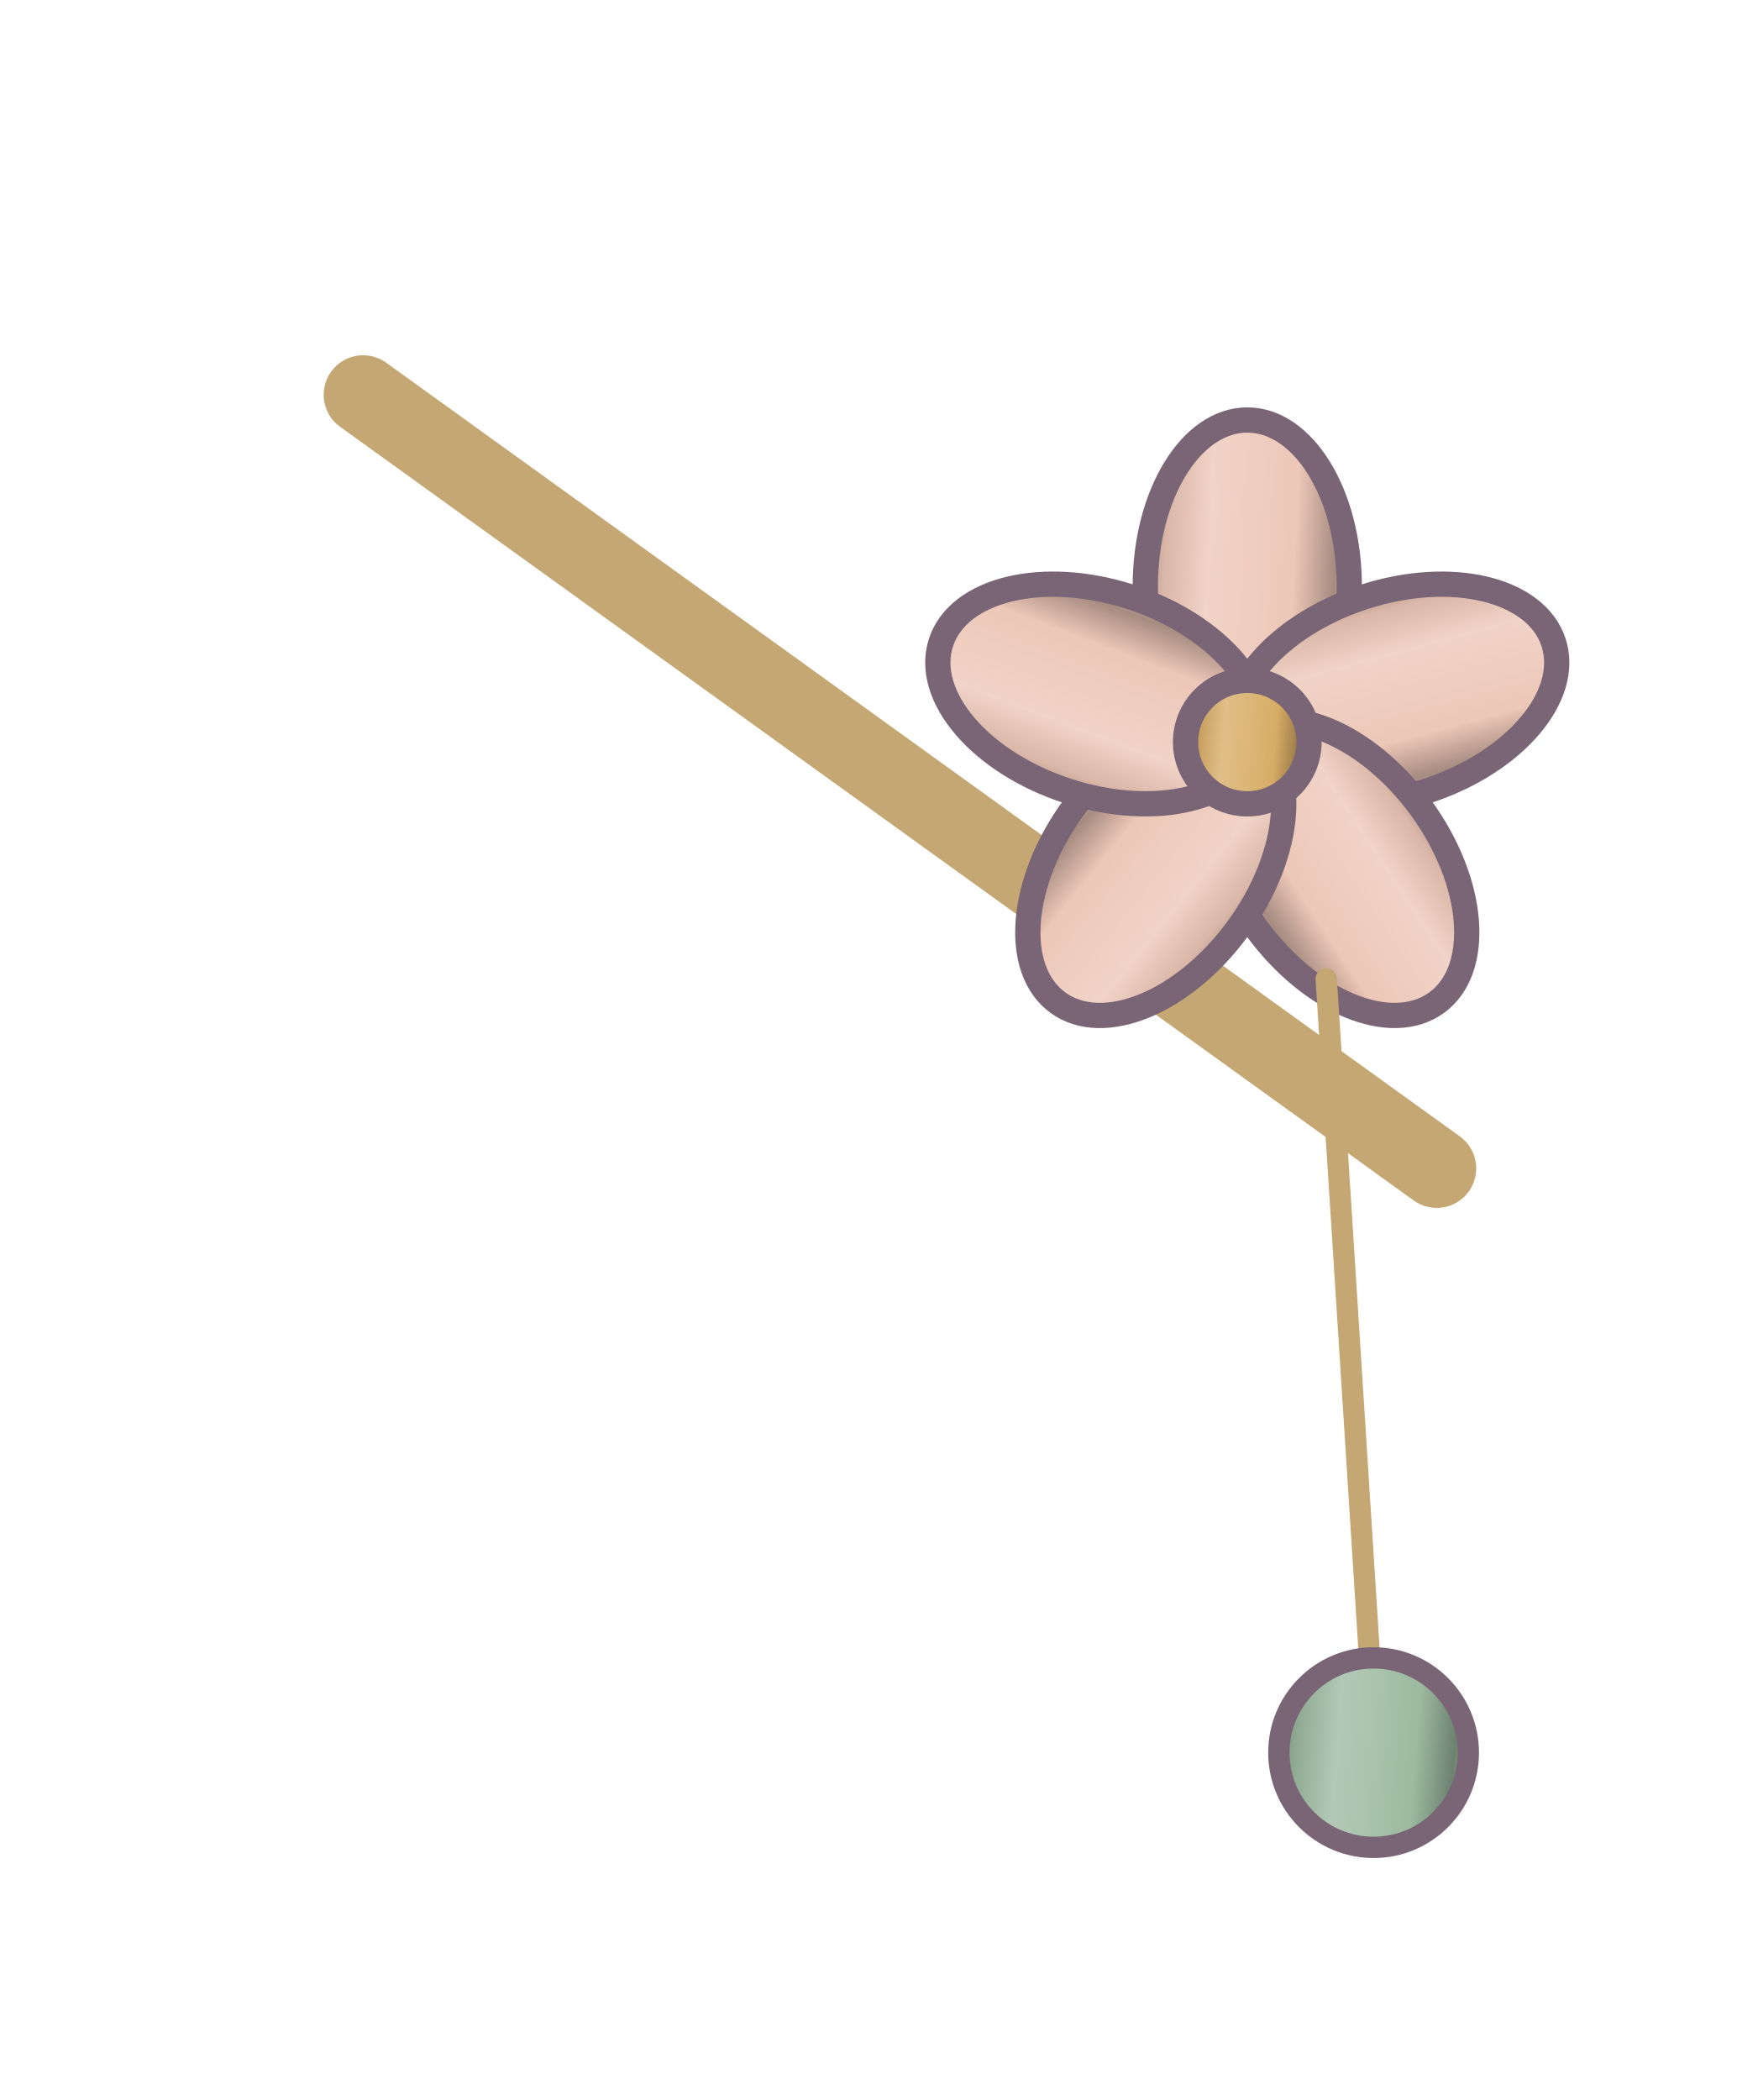
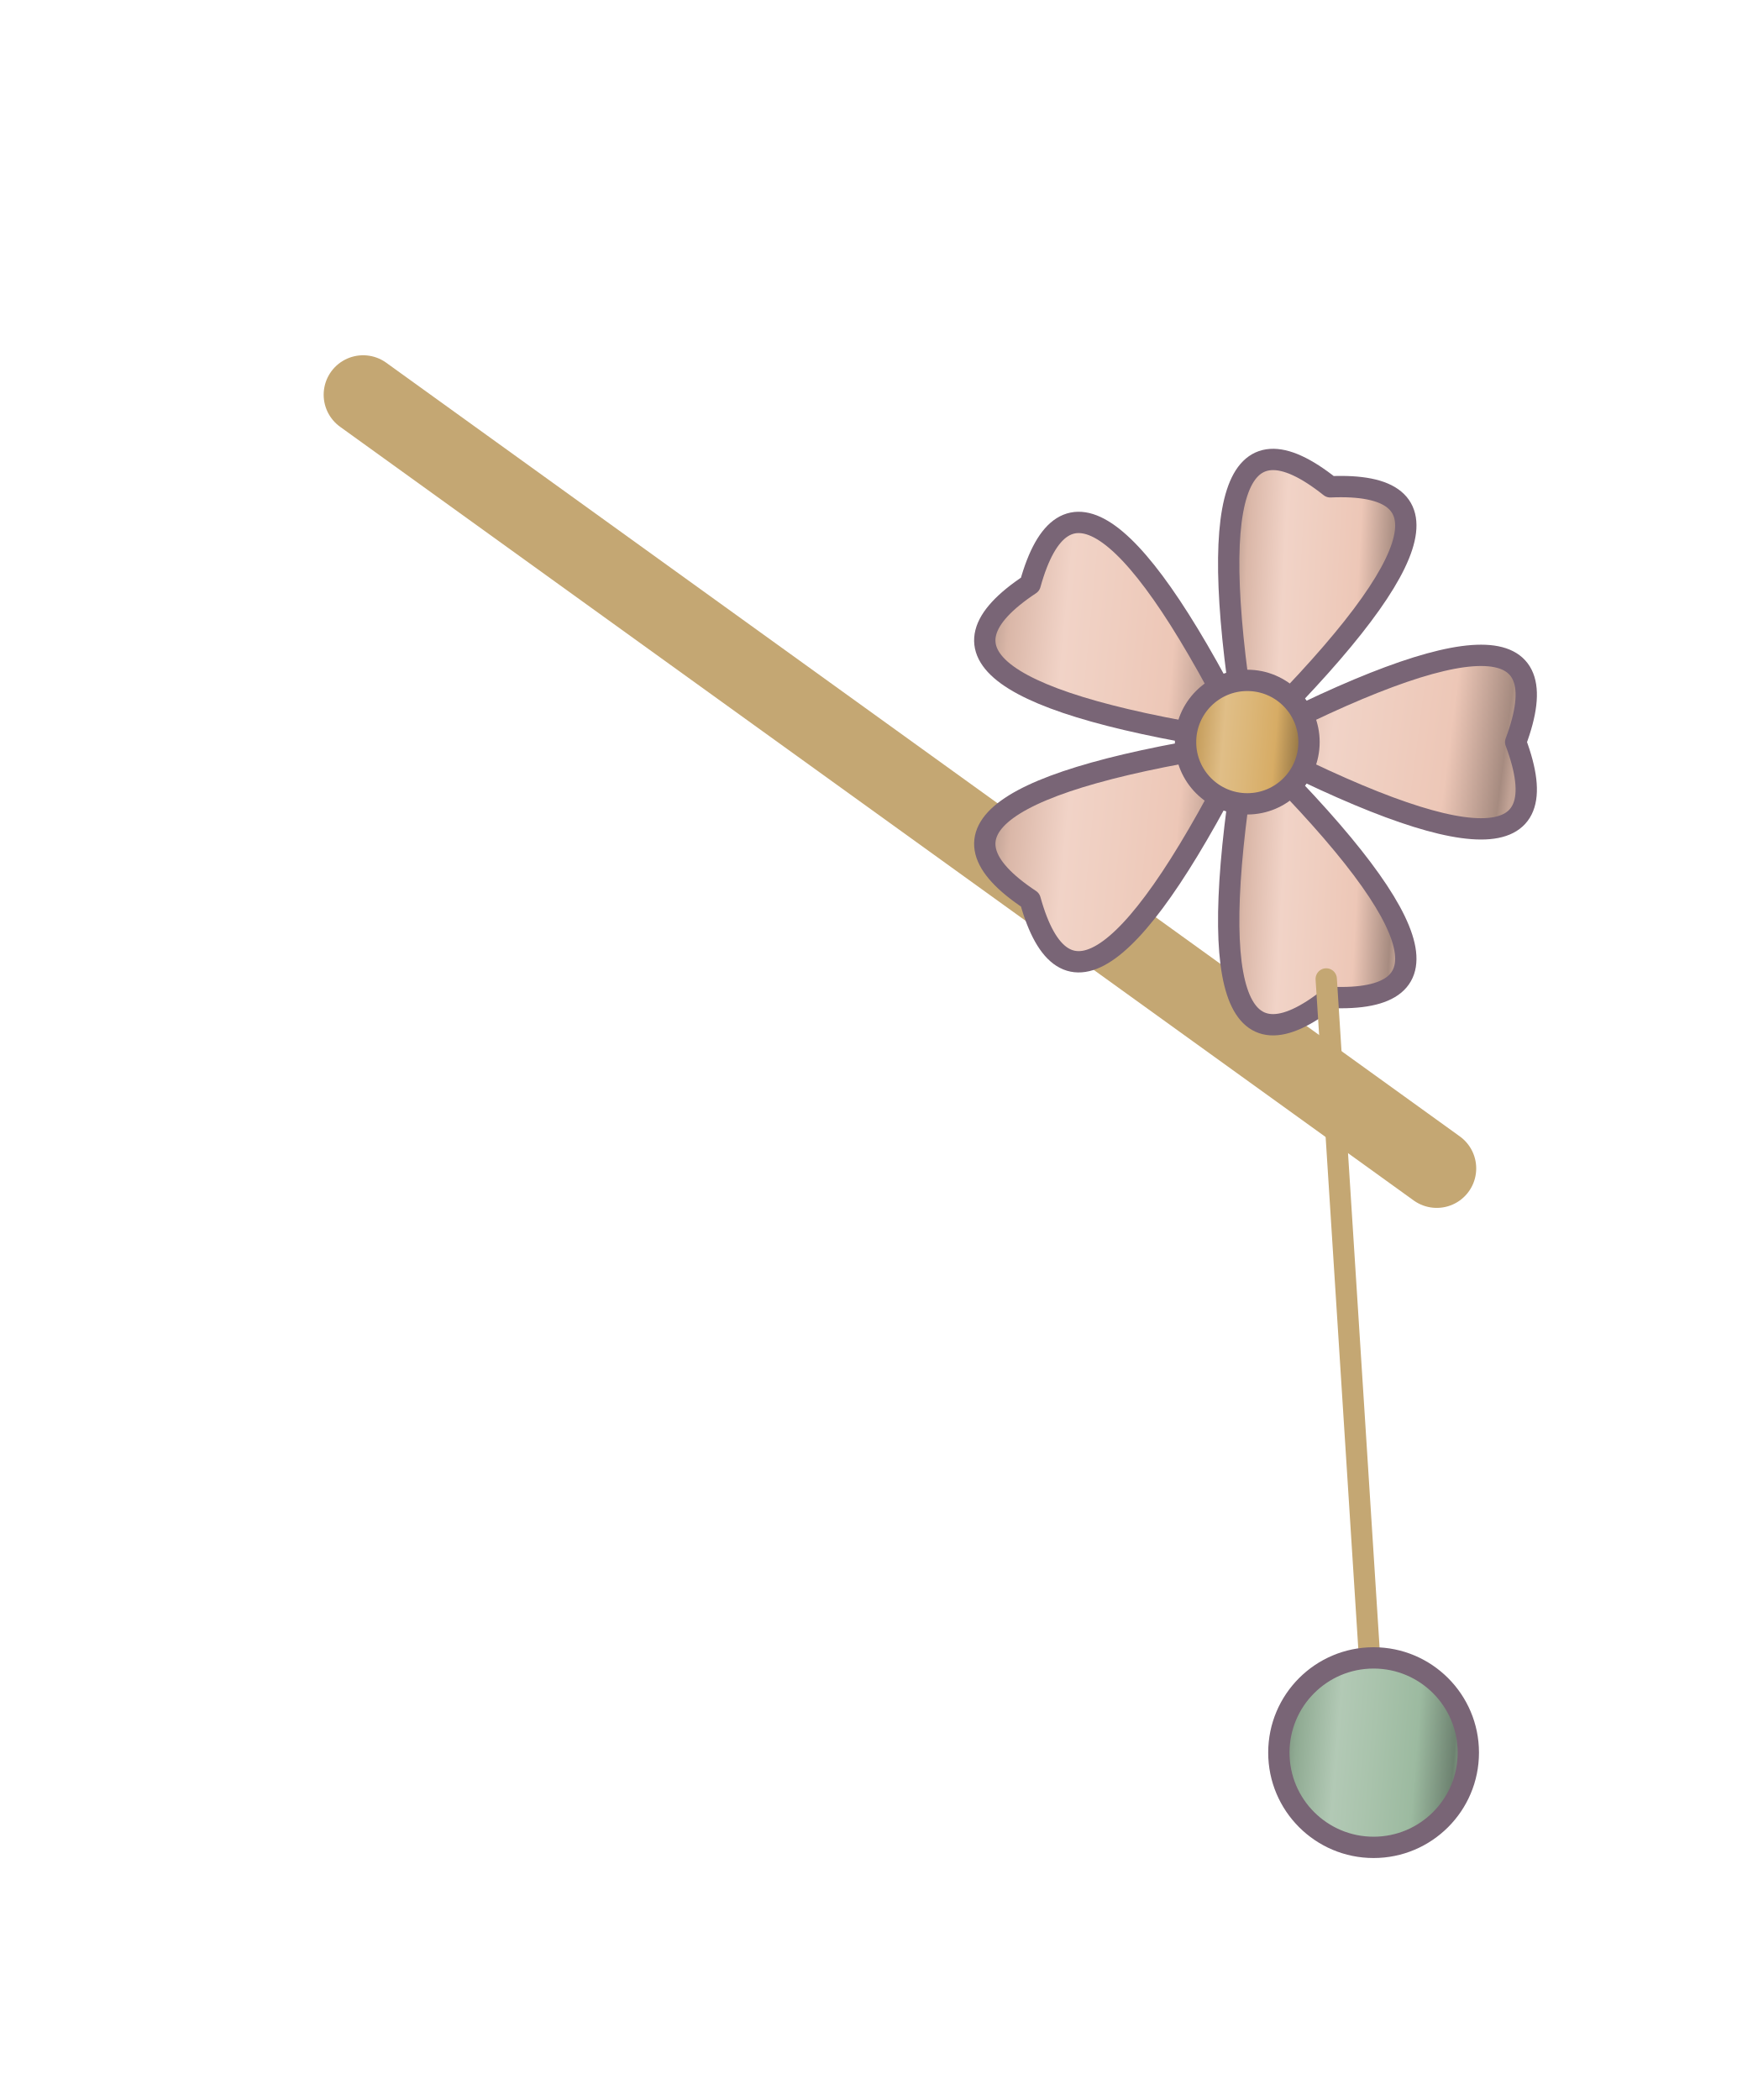
<svg xmlns="http://www.w3.org/2000/svg" width="110" height="133" viewBox="366 113 110 133" fill="none">
  <defs>
-     <linearGradient id="m1gahxsr-0" x1="0" y1="0" x2="1" y2=".08">
+     <linearGradient id="mp29dur-0" x1="0" y1="0" x2="1" y2=".08">
      <stop stop-color="#a88d82" />
      <stop offset=".13" stop-color="#dab7a8" />
      <stop offset=".34" stop-color="#f1d3c7" />
      <stop offset=".53" stop-color="#efcec0" />
      <stop offset=".76" stop-color="#edc7b7" />
      <stop offset=".96" stop-color="#a68b80" />
      <stop offset="1" stop-color="#c2a396" />
    </linearGradient>
-     <linearGradient id="m1gahxsr-1" x1="0" y1="0" x2="1" y2=".08">
+     <linearGradient id="mp29dur-1" x1="0" y1="0" x2="1" y2=".08">
      <stop stop-color="#997a48" />
      <stop offset=".13" stop-color="#c69e5d" />
      <stop offset=".34" stop-color="#e0be87" />
      <stop offset=".53" stop-color="#dcb779" />
      <stop offset=".76" stop-color="#d7ac65" />
      <stop offset=".96" stop-color="#977847" />
      <stop offset="1" stop-color="#b08d53" />
    </linearGradient>
-     <linearGradient id="m1gahxsr-2" x1="0" y1="0" x2="1" y2=".08">
+     <linearGradient id="mp29dur-2" x1="0" y1="0" x2="1" y2=".08">
      <stop stop-color="#6f8472" />
      <stop offset=".13" stop-color="#90ab93" />
      <stop offset=".34" stop-color="#b2c9b5" />
      <stop offset=".53" stop-color="#a9c3ac" />
      <stop offset=".76" stop-color="#9cbaa0" />
      <stop offset=".96" stop-color="#6d8270" />
      <stop offset="1" stop-color="#809983" />
    </linearGradient>
  </defs>
  <g stroke="#796576" stroke-width="1.35" stroke-linecap="round" stroke-linejoin="round">
    <path d="M389 138 L457 187" fill="none" stroke="#c4a773" stroke-width="5" />
-     <g transform="translate(445 160)" stroke-width="1.6">
-       <ellipse cx="0" cy="-9.86" rx="6.46" ry="10.54" fill="url(#m1gahxsr-0)" transform="rotate(0)" />
-       <ellipse cx="0" cy="-9.86" rx="6.46" ry="10.54" fill="url(#m1gahxsr-0)" transform="rotate(72)" />
-       <ellipse cx="0" cy="-9.86" rx="6.46" ry="10.54" fill="url(#m1gahxsr-0)" transform="rotate(144)" />
-       <ellipse cx="0" cy="-9.86" rx="6.46" ry="10.54" fill="url(#m1gahxsr-0)" transform="rotate(216)" />
-       <ellipse cx="0" cy="-9.86" rx="6.46" ry="10.54" fill="url(#m1gahxsr-0)" transform="rotate(288)" />
-       <circle cx="0" cy="0" r="3.91" fill="url(#m1gahxsr-1)" />
-     </g>
+     <path d="M445 160 Q466.11 149.01 462 160 Q466.11 170.99 445 160Z" fill="url(#mp29dur-0)" />
+     <path d="M445 160 Q461.976 176.681 450.253 176.168 Q441.071 183.473 445 160Z" fill="url(#mp29dur-0)" />
+     <path d="M445 160 Q434.381 181.3 431.247 169.992 Q421.461 163.517 445 160Z" fill="url(#mp29dur-0)" />
+     <path d="M445 160 Q421.461 156.483 431.247 150.008 Q434.381 138.7 445 160Z" fill="url(#mp29dur-0)" />
+     <path d="M445 160 Q441.071 136.527 450.253 143.832 Q461.976 143.319 445 160Z" fill="url(#mp29dur-0)" />
+     <circle cx="445" cy="160" r="3.91" fill="url(#mp29dur-1)" />
    <path d="M450 175 L453 222" fill="none" stroke="#c4a773" />
-     <circle cx="453" cy="224" r="6" fill="url(#m1gahxsr-2)" />
+     <circle cx="453" cy="224" r="6" fill="url(#mp29dur-2)" />
  </g>
</svg>
